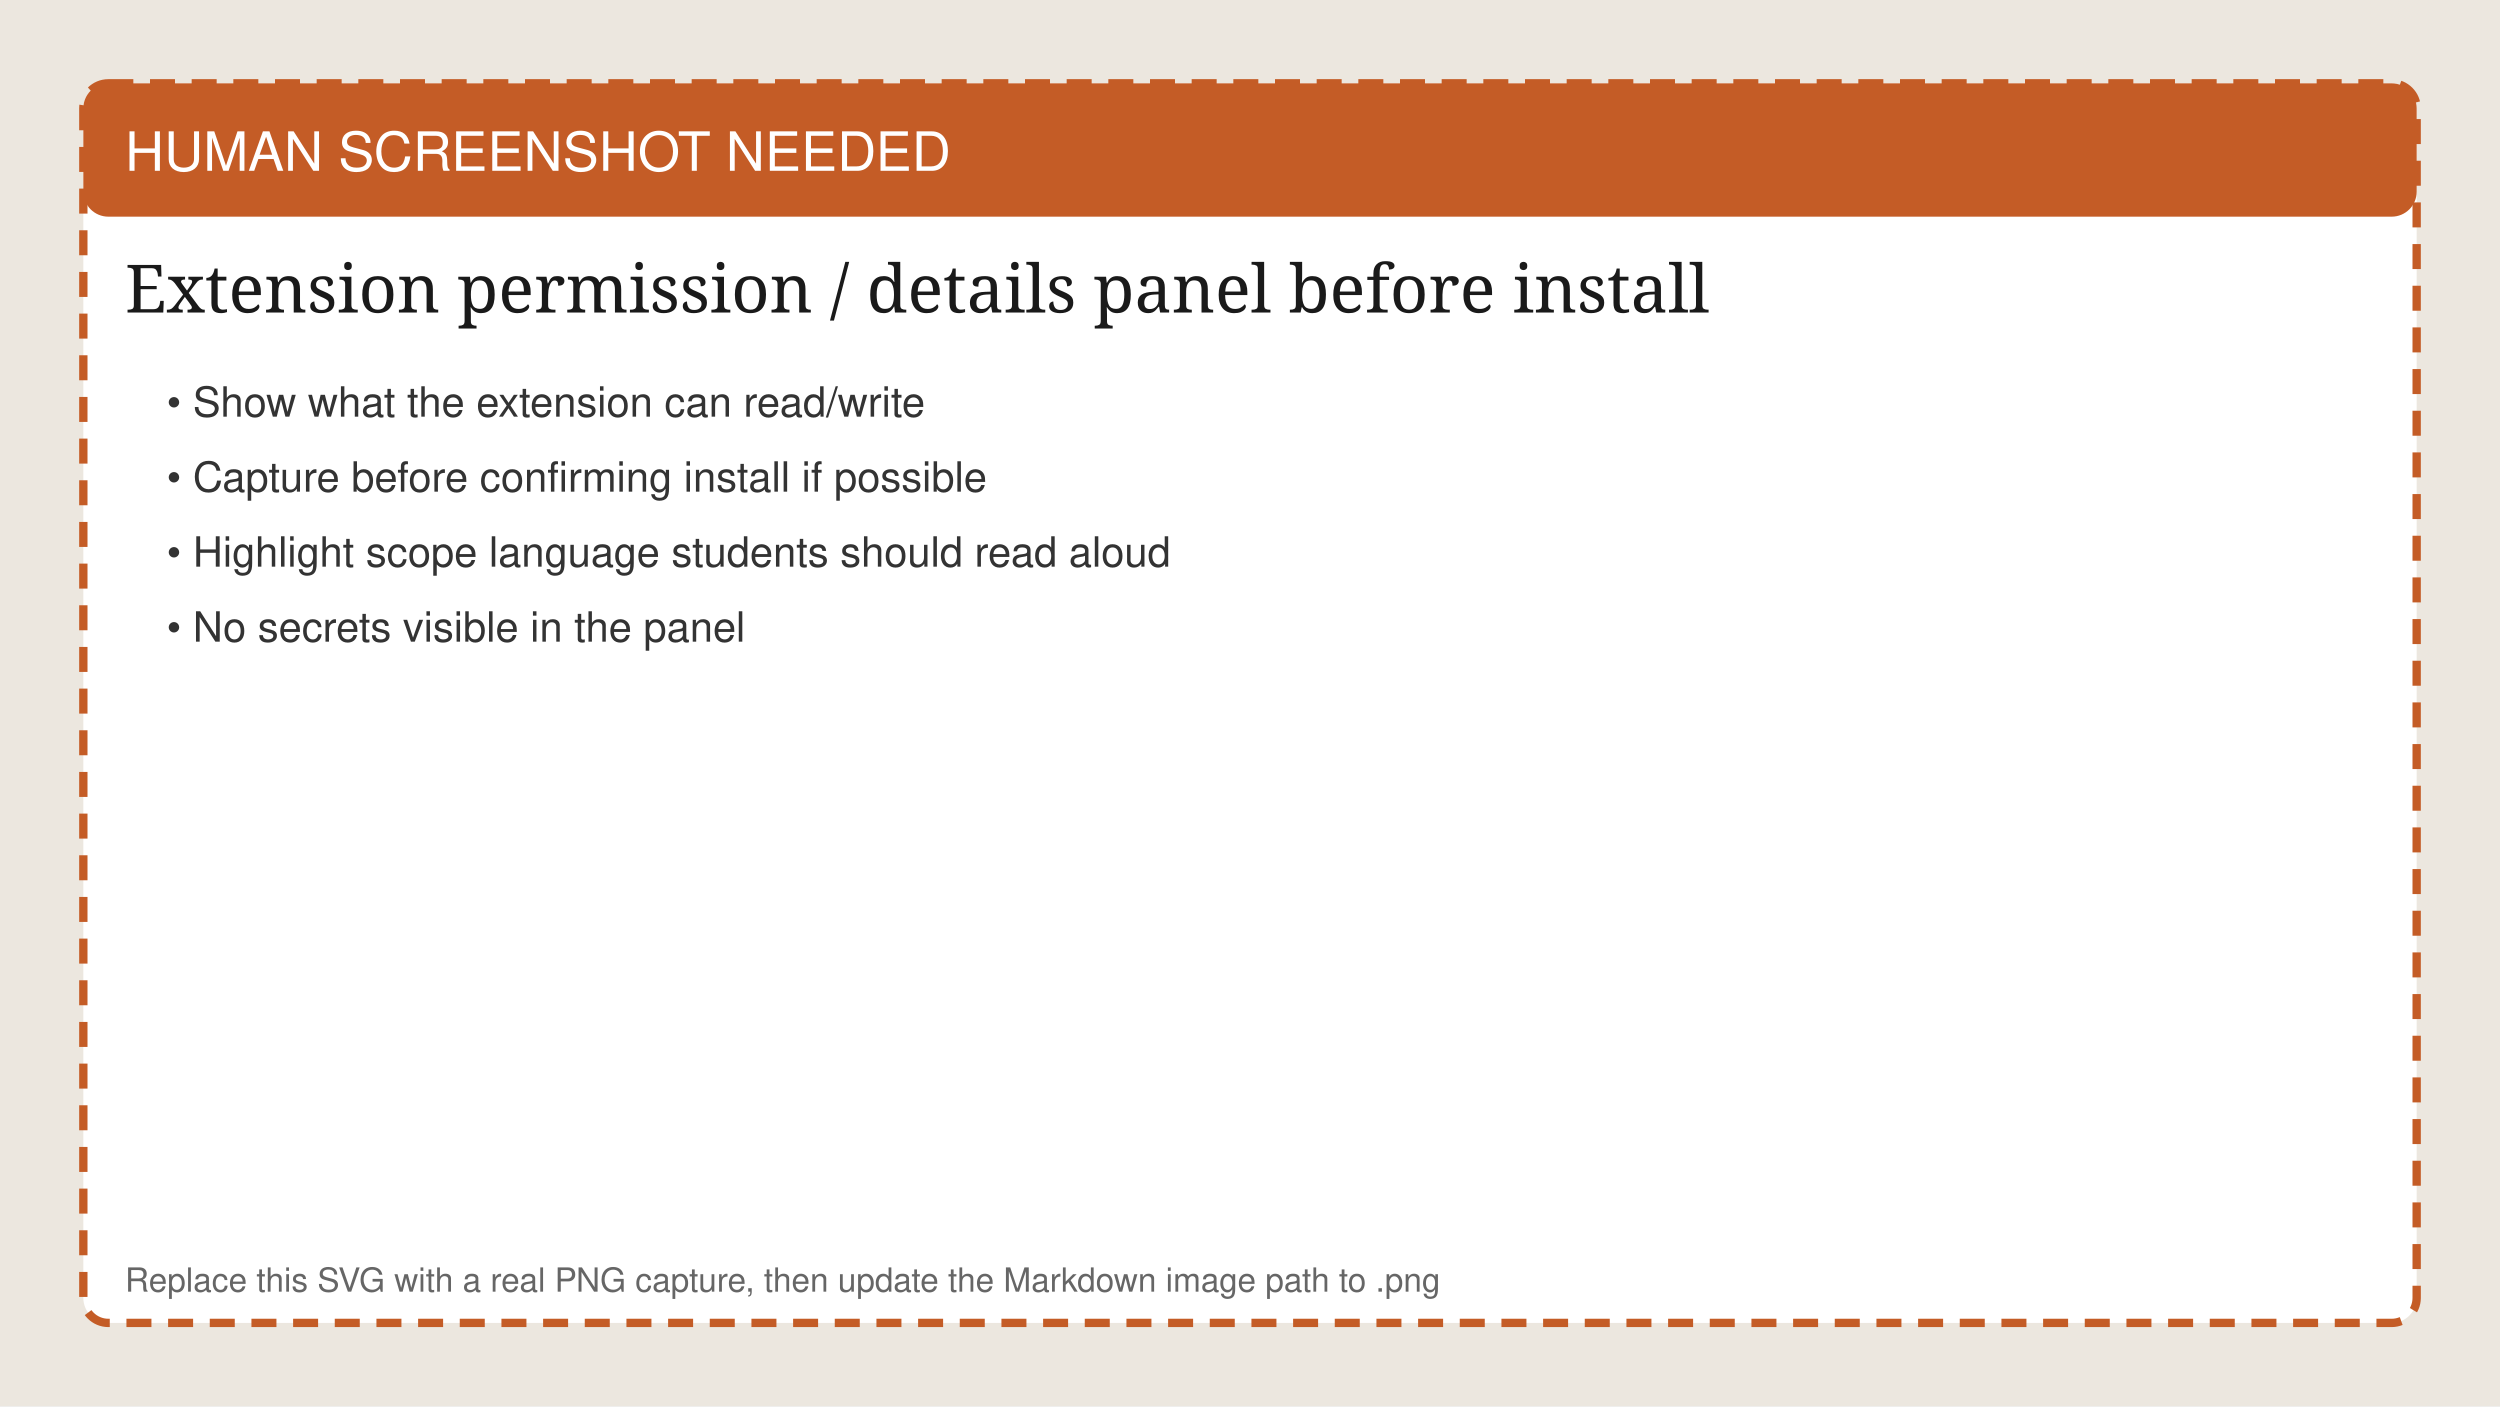
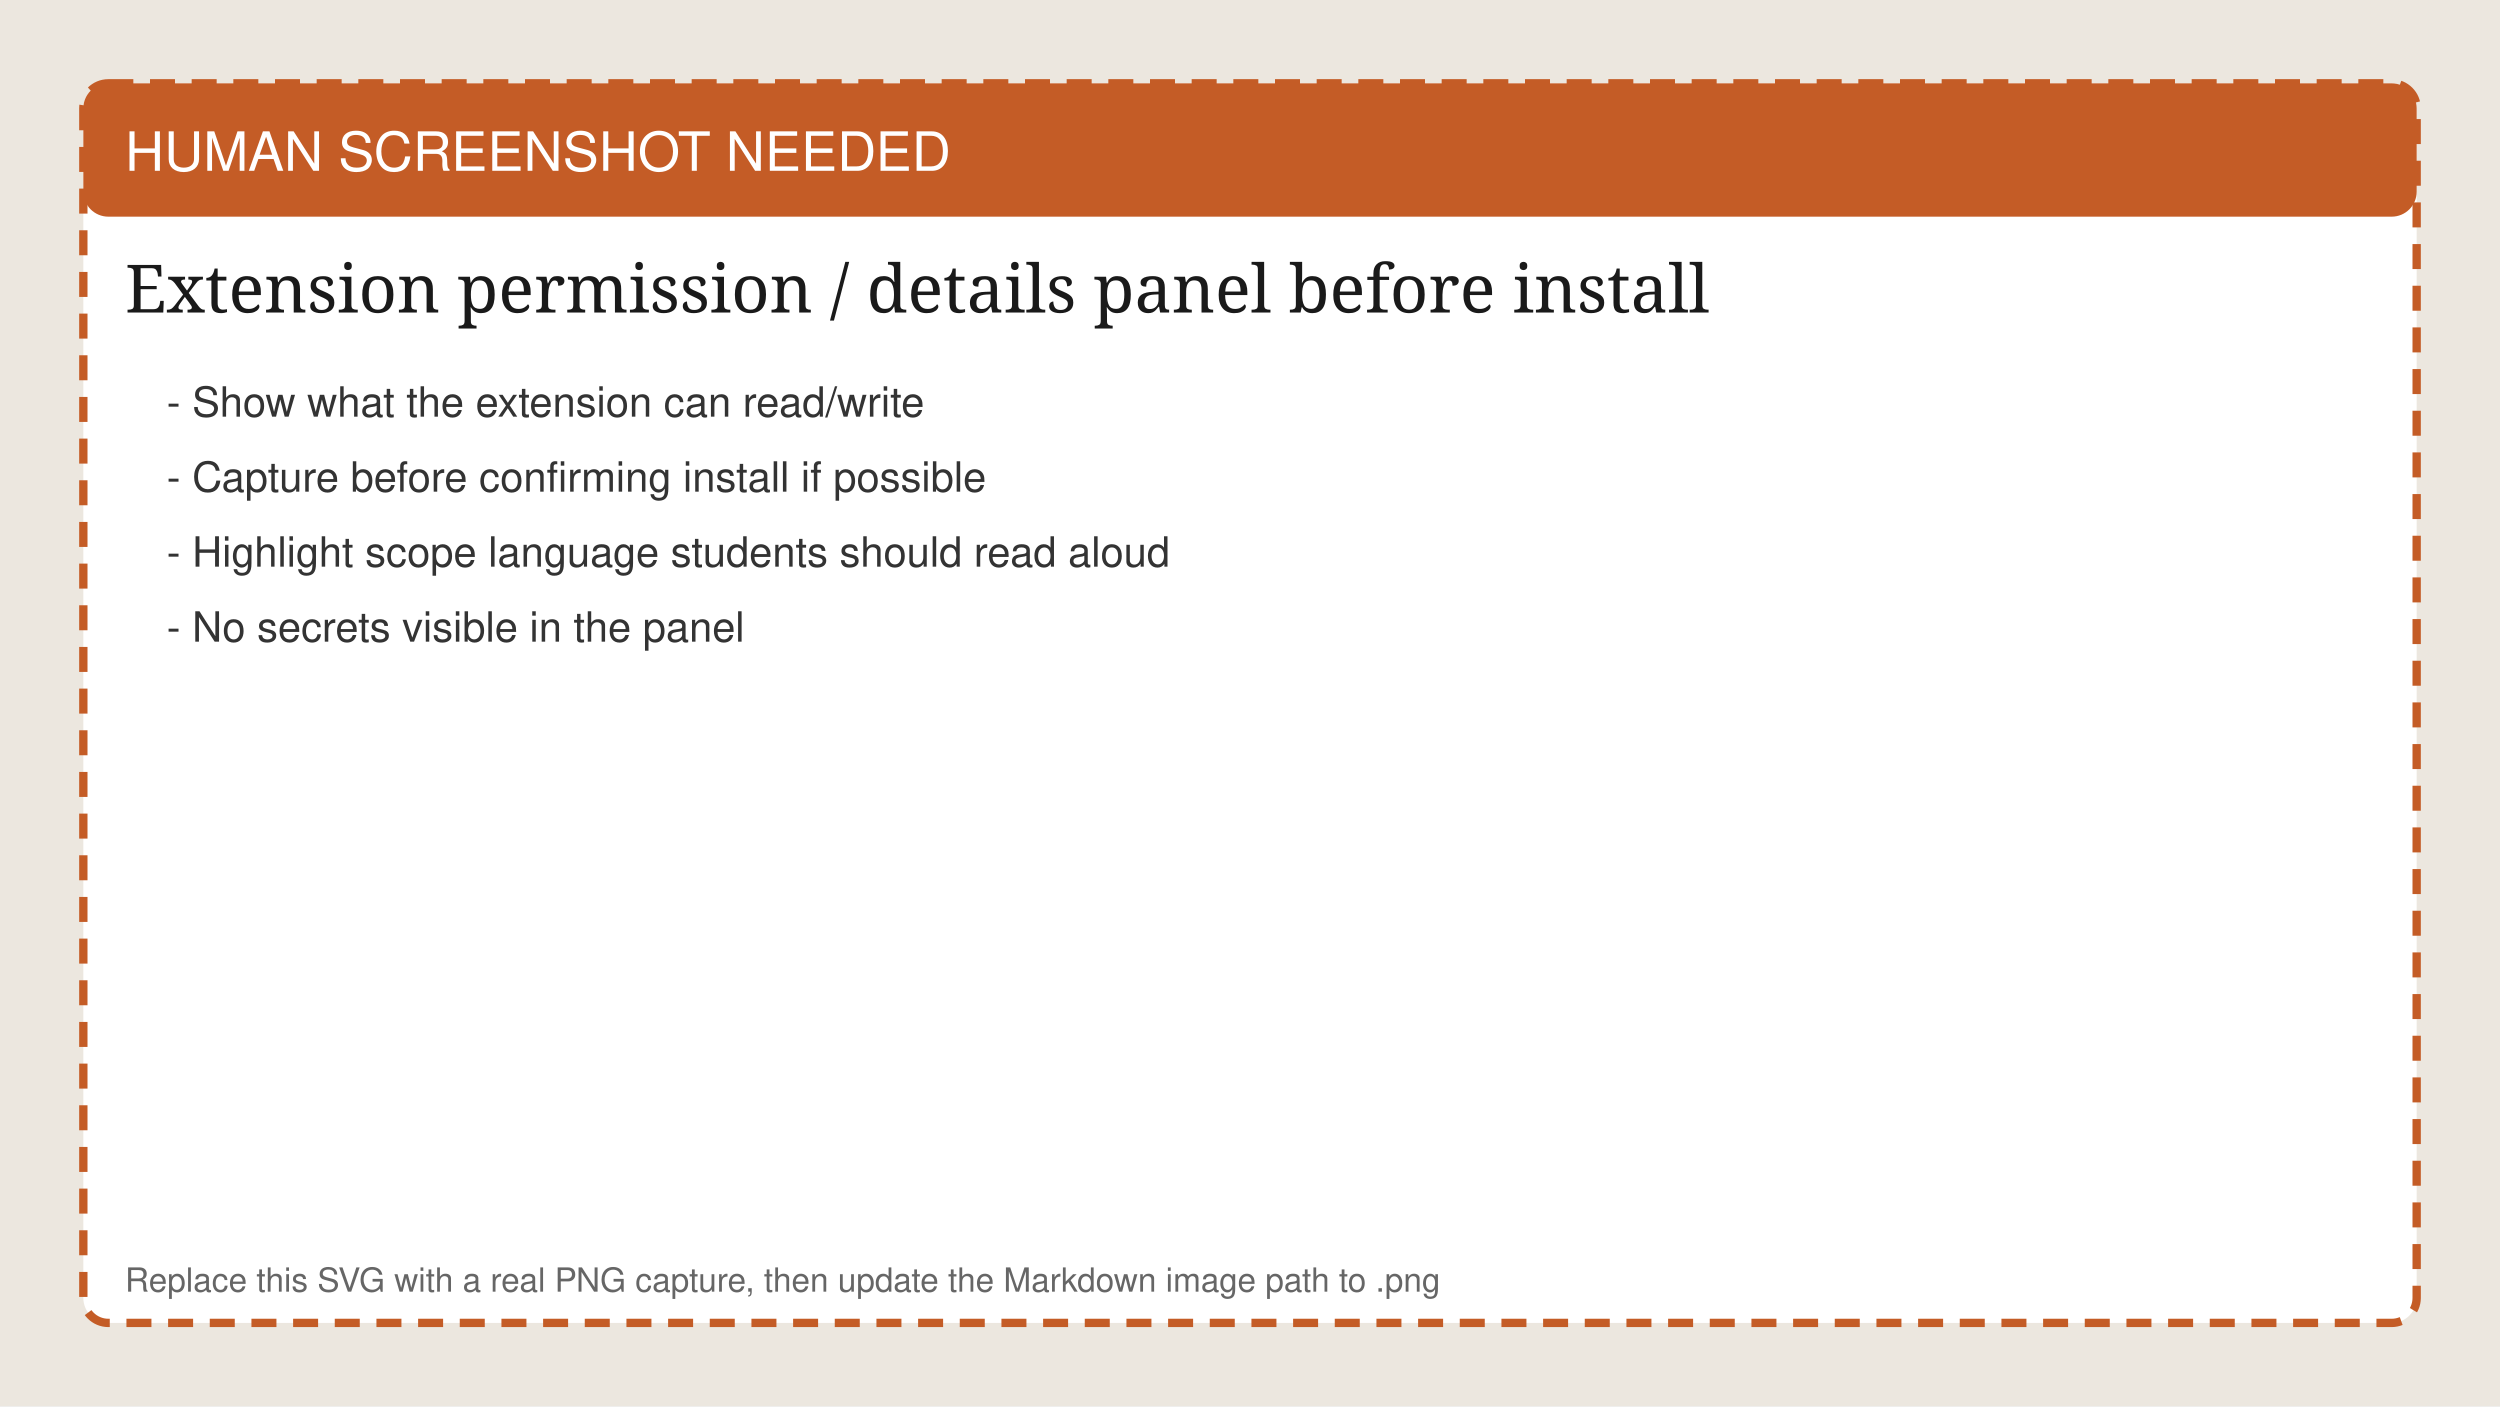
<svg xmlns="http://www.w3.org/2000/svg" width="1200" height="675" viewBox="0 0 1200 675">
  <rect width="1200" height="675" fill="#ece7df" />
  <rect x="40" y="40" width="1120" height="595" rx="12" fill="#ffffff" stroke="#c45c26" stroke-width="4" stroke-dasharray="12 8" />
  <rect x="40" y="40" width="1120" height="64" rx="12" fill="#c45c26" />
  <text x="60" y="82" font-family="Helvetica, Arial, sans-serif" font-size="26" fill="#ffffff">HUMAN SCREENSHOT NEEDED</text>
  <text x="60" y="150" font-family="Georgia, serif" font-size="32" fill="#1a1a1a">Extension permission / details panel before install</text>
-   <text x="80" y="200" font-family="Helvetica, Arial, sans-serif" font-size="20" fill="#333333">• Show what the extension can read/write</text>
-   <text x="80" y="236" font-family="Helvetica, Arial, sans-serif" font-size="20" fill="#333333">• Capture before confirming install if possible</text>
-   <text x="80" y="272" font-family="Helvetica, Arial, sans-serif" font-size="20" fill="#333333">• Highlight scope language students should read aloud</text>
-   <text x="80" y="308" font-family="Helvetica, Arial, sans-serif" font-size="20" fill="#333333">• No secrets visible in the panel</text>
+   <text x="80" y="200" font-family="Helvetica, Arial, sans-serif" font-size="20" fill="#333333">- Show what the extension can read/write</text>
+   <text x="80" y="236" font-family="Helvetica, Arial, sans-serif" font-size="20" fill="#333333">- Capture before confirming install if possible</text>
+   <text x="80" y="272" font-family="Helvetica, Arial, sans-serif" font-size="20" fill="#333333">- Highlight scope language students should read aloud</text>
+   <text x="80" y="308" font-family="Helvetica, Arial, sans-serif" font-size="20" fill="#333333">- No secrets visible in the panel</text>
  <text x="60" y="620" font-family="Helvetica, Arial, sans-serif" font-size="16" fill="#666666">Replace this SVG with a real PNG capture, then update the Markdown image path to .png</text>
</svg>
